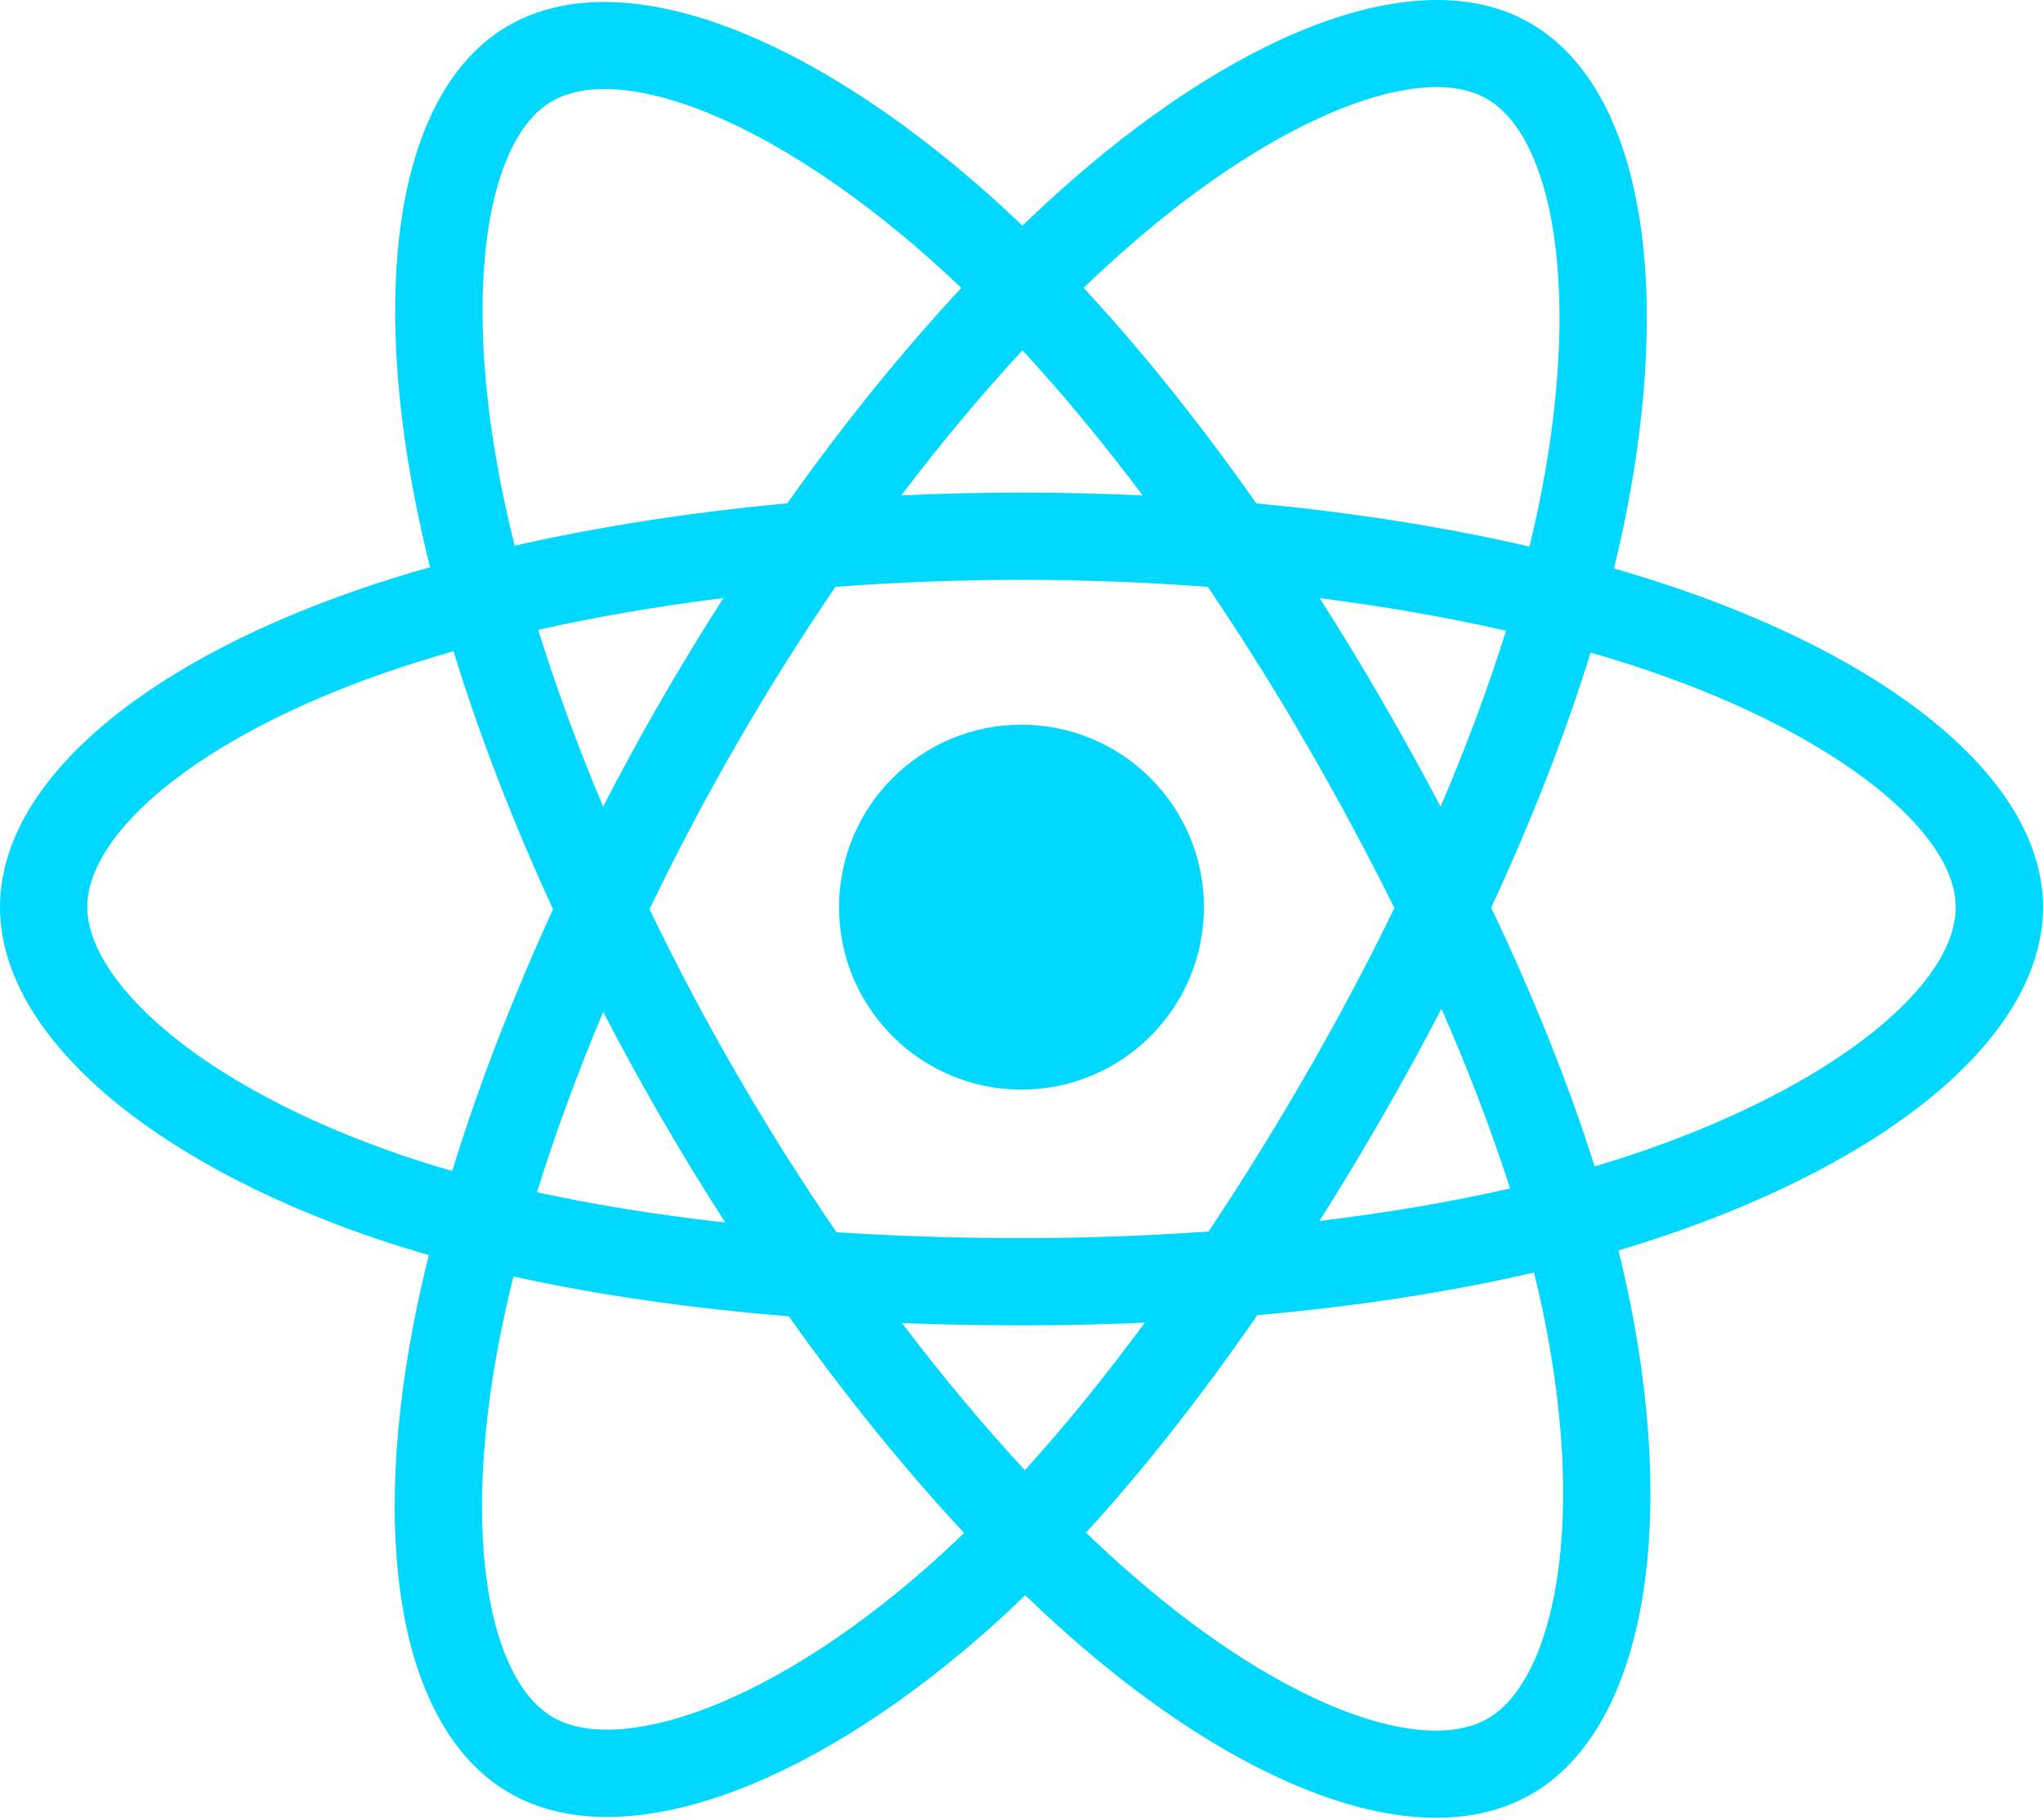
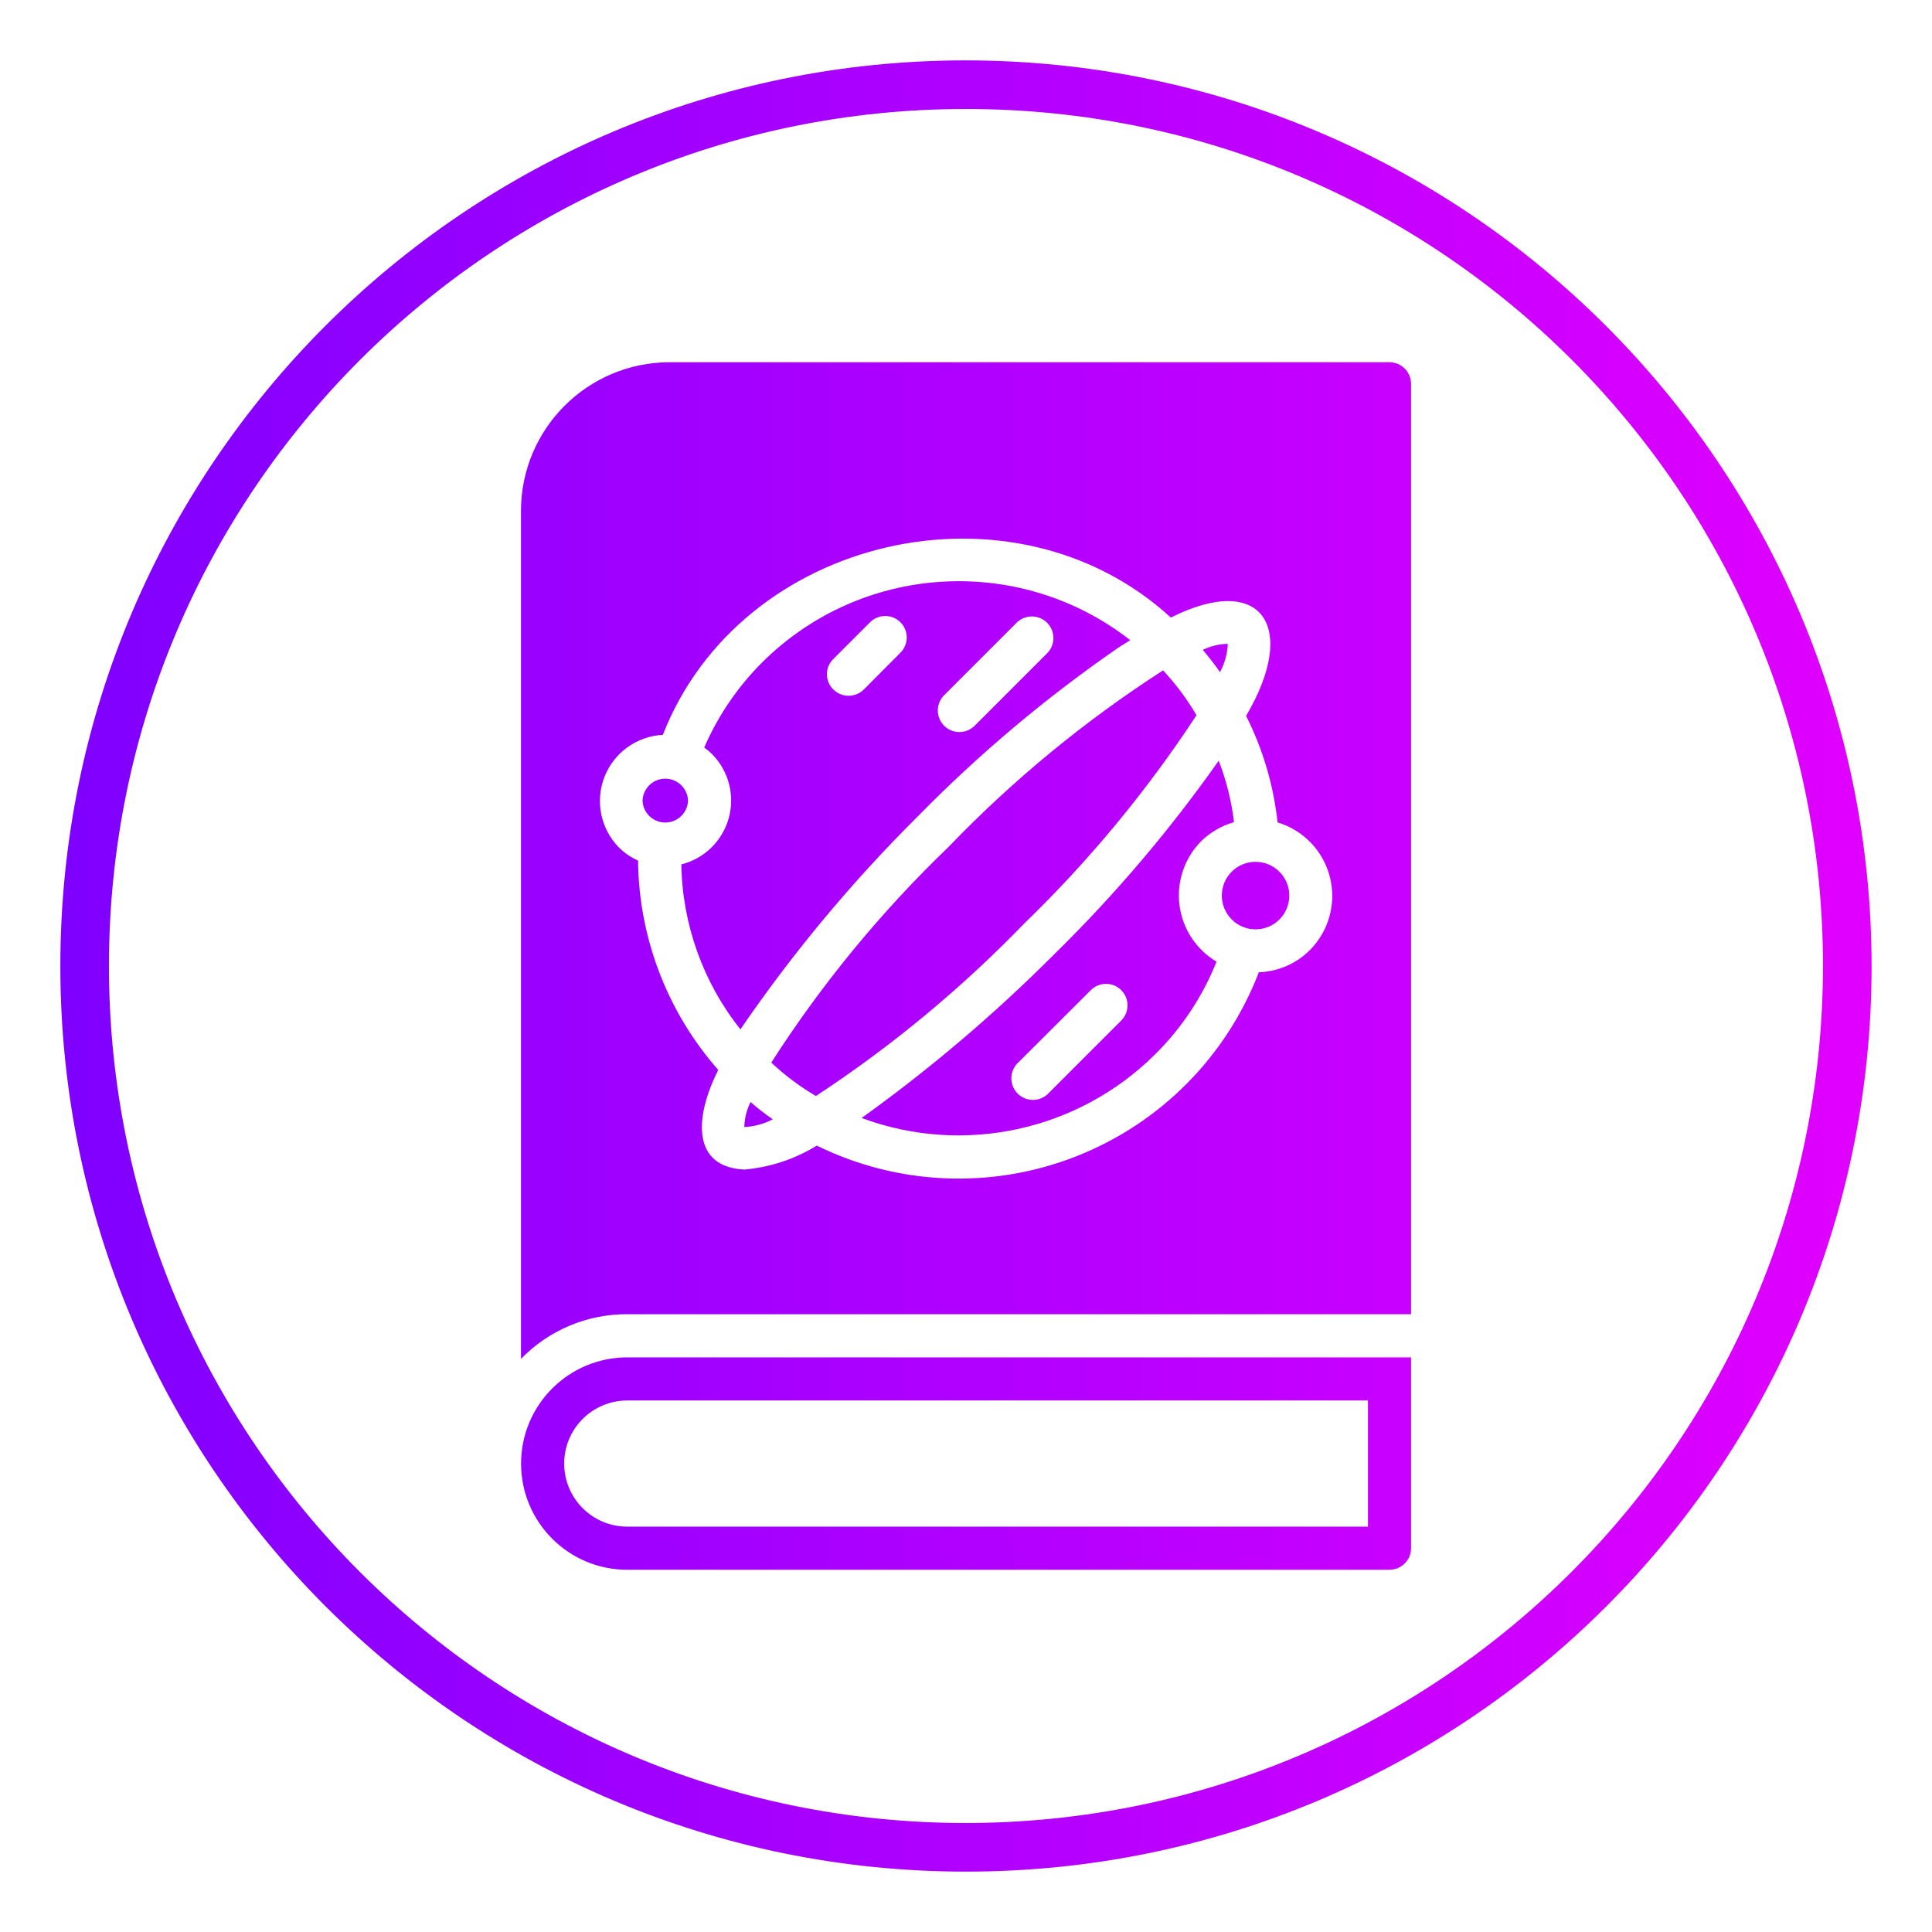
- <svg xmlns="http://www.w3.org/2000/svg" aria-hidden="true" role="img" class="iconify iconify--logos" width="35.93" height="32" preserveAspectRatio="xMidYMid meet" viewBox="0 0 256 228">
-   <path fill="#00D8FF" d="M210.483 73.824a171.49 171.49 0 0 0-8.24-2.597c.465-1.9.893-3.777 1.273-5.621c6.238-30.281 2.16-54.676-11.769-62.708c-13.355-7.7-35.196.329-57.254 19.526a171.23 171.23 0 0 0-6.375 5.848a155.866 155.866 0 0 0-4.241-3.917C100.759 3.829 77.587-4.822 63.673 3.233C50.33 10.957 46.379 33.89 51.995 62.588a170.974 170.974 0 0 0 1.892 8.48c-3.28.932-6.445 1.924-9.474 2.98C17.309 83.498 0 98.307 0 113.668c0 15.865 18.582 31.778 46.812 41.427a145.52 145.52 0 0 0 6.921 2.165a167.467 167.467 0 0 0-2.01 9.138c-5.354 28.2-1.173 50.591 12.134 58.266c13.744 7.926 36.812-.22 59.273-19.855a145.567 145.567 0 0 0 5.342-4.923a168.064 168.064 0 0 0 6.92 6.314c21.758 18.722 43.246 26.282 56.54 18.586c13.731-7.949 18.194-32.003 12.4-61.268a145.016 145.016 0 0 0-1.535-6.842c1.62-.48 3.21-.974 4.76-1.488c29.348-9.723 48.443-25.443 48.443-41.52c0-15.417-17.868-30.326-45.517-39.844Zm-6.365 70.984c-1.4.463-2.836.91-4.3 1.345c-3.24-10.257-7.612-21.163-12.963-32.432c5.106-11 9.31-21.767 12.459-31.957c2.619.758 5.16 1.557 7.61 2.4c23.69 8.156 38.14 20.213 38.14 29.504c0 9.896-15.606 22.743-40.946 31.14Zm-10.514 20.834c2.562 12.94 2.927 24.64 1.23 33.787c-1.524 8.219-4.59 13.698-8.382 15.893c-8.067 4.67-25.32-1.4-43.927-17.412a156.726 156.726 0 0 1-6.437-5.87c7.214-7.889 14.423-17.06 21.459-27.246c12.376-1.098 24.068-2.894 34.671-5.345a134.17 134.17 0 0 1 1.386 6.193ZM87.276 214.515c-7.882 2.783-14.16 2.863-17.955.675c-8.075-4.657-11.432-22.636-6.853-46.752a156.923 156.923 0 0 1 1.869-8.499c10.486 2.32 22.093 3.988 34.498 4.994c7.084 9.967 14.501 19.128 21.976 27.15a134.668 134.668 0 0 1-4.877 4.492c-9.933 8.682-19.886 14.842-28.658 17.94ZM50.35 144.747c-12.483-4.267-22.792-9.812-29.858-15.863c-6.35-5.437-9.555-10.836-9.555-15.216c0-9.322 13.897-21.212 37.076-29.293c2.813-.98 5.757-1.905 8.812-2.773c3.204 10.42 7.406 21.315 12.477 32.332c-5.137 11.18-9.399 22.249-12.634 32.792a134.718 134.718 0 0 1-6.318-1.979Zm12.378-84.26c-4.811-24.587-1.616-43.134 6.425-47.789c8.564-4.958 27.502 2.111 47.463 19.835a144.318 144.318 0 0 1 3.841 3.545c-7.438 7.987-14.787 17.08-21.808 26.988c-12.04 1.116-23.565 2.908-34.161 5.309a160.342 160.342 0 0 1-1.76-7.887Zm110.427 27.268a347.8 347.8 0 0 0-7.785-12.803c8.168 1.033 15.994 2.404 23.343 4.08c-2.206 7.072-4.956 14.465-8.193 22.045a381.151 381.151 0 0 0-7.365-13.322Zm-45.032-43.861c5.044 5.465 10.096 11.566 15.065 18.186a322.04 322.04 0 0 0-30.257-.006c4.974-6.559 10.069-12.652 15.192-18.18ZM82.802 87.83a323.167 323.167 0 0 0-7.227 13.238c-3.184-7.553-5.909-14.98-8.134-22.152c7.304-1.634 15.093-2.97 23.209-3.984a321.524 321.524 0 0 0-7.848 12.897Zm8.081 65.352c-8.385-.936-16.291-2.203-23.593-3.793c2.26-7.3 5.045-14.885 8.298-22.6a321.187 321.187 0 0 0 7.257 13.246c2.594 4.48 5.28 8.868 8.038 13.147Zm37.542 31.03c-5.184-5.592-10.354-11.779-15.403-18.433c4.902.192 9.899.29 14.978.29c5.218 0 10.376-.117 15.453-.343c-4.985 6.774-10.018 12.97-15.028 18.486Zm52.198-57.817c3.422 7.8 6.306 15.345 8.596 22.52c-7.422 1.694-15.436 3.058-23.88 4.071a382.417 382.417 0 0 0 7.859-13.026a347.403 347.403 0 0 0 7.425-13.565Zm-16.898 8.101a358.557 358.557 0 0 1-12.281 19.815a329.4 329.4 0 0 1-23.444.823c-7.967 0-15.716-.248-23.178-.732a310.202 310.202 0 0 1-12.513-19.846h.001a307.41 307.41 0 0 1-10.923-20.627a310.278 310.278 0 0 1 10.89-20.637l-.001.001a307.318 307.318 0 0 1 12.413-19.761c7.613-.576 15.42-.876 23.31-.876H128c7.926 0 15.743.303 23.354.883a329.357 329.357 0 0 1 12.335 19.695a358.489 358.489 0 0 1 11.036 20.54a329.472 329.472 0 0 1-11 20.722Zm22.56-122.124c8.572 4.944 11.906 24.881 6.52 51.026c-.344 1.668-.73 3.367-1.15 5.09c-10.622-2.452-22.155-4.275-34.23-5.408c-7.034-10.017-14.323-19.124-21.64-27.008a160.789 160.789 0 0 1 5.888-5.4c18.9-16.447 36.564-22.941 44.612-18.3ZM128 90.808c12.625 0 22.86 10.235 22.86 22.86s-10.235 22.86-22.86 22.86s-22.86-10.235-22.86-22.86s10.235-22.86 22.86-22.86Z" />
+ <svg xmlns="http://www.w3.org/2000/svg" id="glipy_copy_5" viewBox="0 0 64 64" data-name="glipy copy 5">
+   <linearGradient id="linear-gradient" gradientUnits="userSpaceOnUse" x1="2" x2="62" y1="32" y2="32">
+     <stop offset="0" stop-color="#7f00ff" />
+     <stop offset="1" stop-color="#e100ff" />
+   </linearGradient>
+   <path d="m20.779 52h25.25a.716.716 0 0 0 .714-.714v-6.321h-25.964a3.518 3.518 0 0 0 0 7.036zm24.536-5.607v4.179h-24.536a2.089 2.089 0 0 1 0-4.179zm.714-34.393h-23.85a4.926 4.926 0 0 0 -4.921 4.921v28.093a4.873 4.873 0 0 1 3.521-1.479h25.964v-30.821a.716.716 0 0 0 -.714-.714zm-2.636 19.471a2.51 2.51 0 0 1 -1.693.736 10.65 10.65 0 0 1 -14.643 5.743 5.476 5.476 0 0 1 -2.4.793c-1.714-.08-1.679-1.682-.864-3.3a10.658 10.658 0 0 1 -2.657-6.936 2.119 2.119 0 0 1 -.643-.443 2.195 2.195 0 0 1 1.464-3.721c2.59-6.617 11.62-8.662 16.828-3.886 3.019-1.516 4.237.309 2.493 3.257a10.303 10.303 0 0 1 1.043 3.529 2.543 2.543 0 0 1 1.071 4.229zm-18.529 5.036a7.826 7.826 0 0 0 .736.571 2.281 2.281 0 0 1 -.943.257 1.911 1.911 0 0 1 .207-.829zm14.928-8.643a2.571 2.571 0 0 1 1.086-.629 8.42 8.42 0 0 0 -.507-2.036 46.256 46.256 0 0 1 -5.436 6.4 51.173 51.173 0 0 1 -6.393 5.436 9.237 9.237 0 0 0 9.721-2.107 9.016 9.016 0 0 0 2.036-3.071 2.554 2.554 0 0 1 -.507-3.993zm-2.65 5.943-2.436 2.436a.715.715 0 0 1 -1.014-1.007l2.443-2.436a.712.712 0 0 1 1.007 1.007zm5.243-3.35a1.119 1.119 0 0 1 -1.586-1.579 1.119 1.119 0 0 1 1.586 1.579zm-1.971-8.193c-.179-.257-.371-.5-.571-.736a1.984 1.984 0 0 1 .829-.2 2.148 2.148 0 0 1 -.257.936zm-6.486 8.329a40.628 40.628 0 0 1 -6.9 5.714 8.399 8.399 0 0 1 -1.479-1.107 39.39 39.39 0 0 1 5.857-7.129 39.708 39.708 0 0 1 7.122-5.864 8.291 8.291 0 0 1 1.107 1.486 40.506 40.506 0 0 1 -5.707 6.9zm-11.136-4.072a.754.754 0 0 1 -1.507 0 .754.754 0 0 1 1.507 0zm14.264-5.071c.136-.086.264-.171.386-.243a9.233 9.233 0 0 0 -12.179.721 9.104 9.104 0 0 0 -1.936 2.836 1.854 1.854 0 0 1 .257.214 2.183 2.183 0 0 1 -1.014 3.657 9.018 9.018 0 0 0 1.957 5.464 48.693 48.693 0 0 1 5.864-7.043 45.501 45.501 0 0 1 6.664-5.607zm-5.8 1.6 2.436-2.436a.715.715 0 0 1 1.014 1.007l-2.436 2.436a.715.715 0 0 1 -1.014-1.007zm-1.428-1.429-1.214 1.221a.718.718 0 0 1 -1.007 0 .707.707 0 0 1 0-1.014l1.214-1.214a.712.712 0 0 1 1.007 1.007zm2.171-19.621a30 30 0 1 0 30 30 30.034 30.034 0 0 0 -30-30zm0 58.39a28.39 28.39 0 1 1 28.39-28.39 28.422 28.422 0 0 1 -28.39 28.39z" fill="url(#linear-gradient)" />
</svg>
